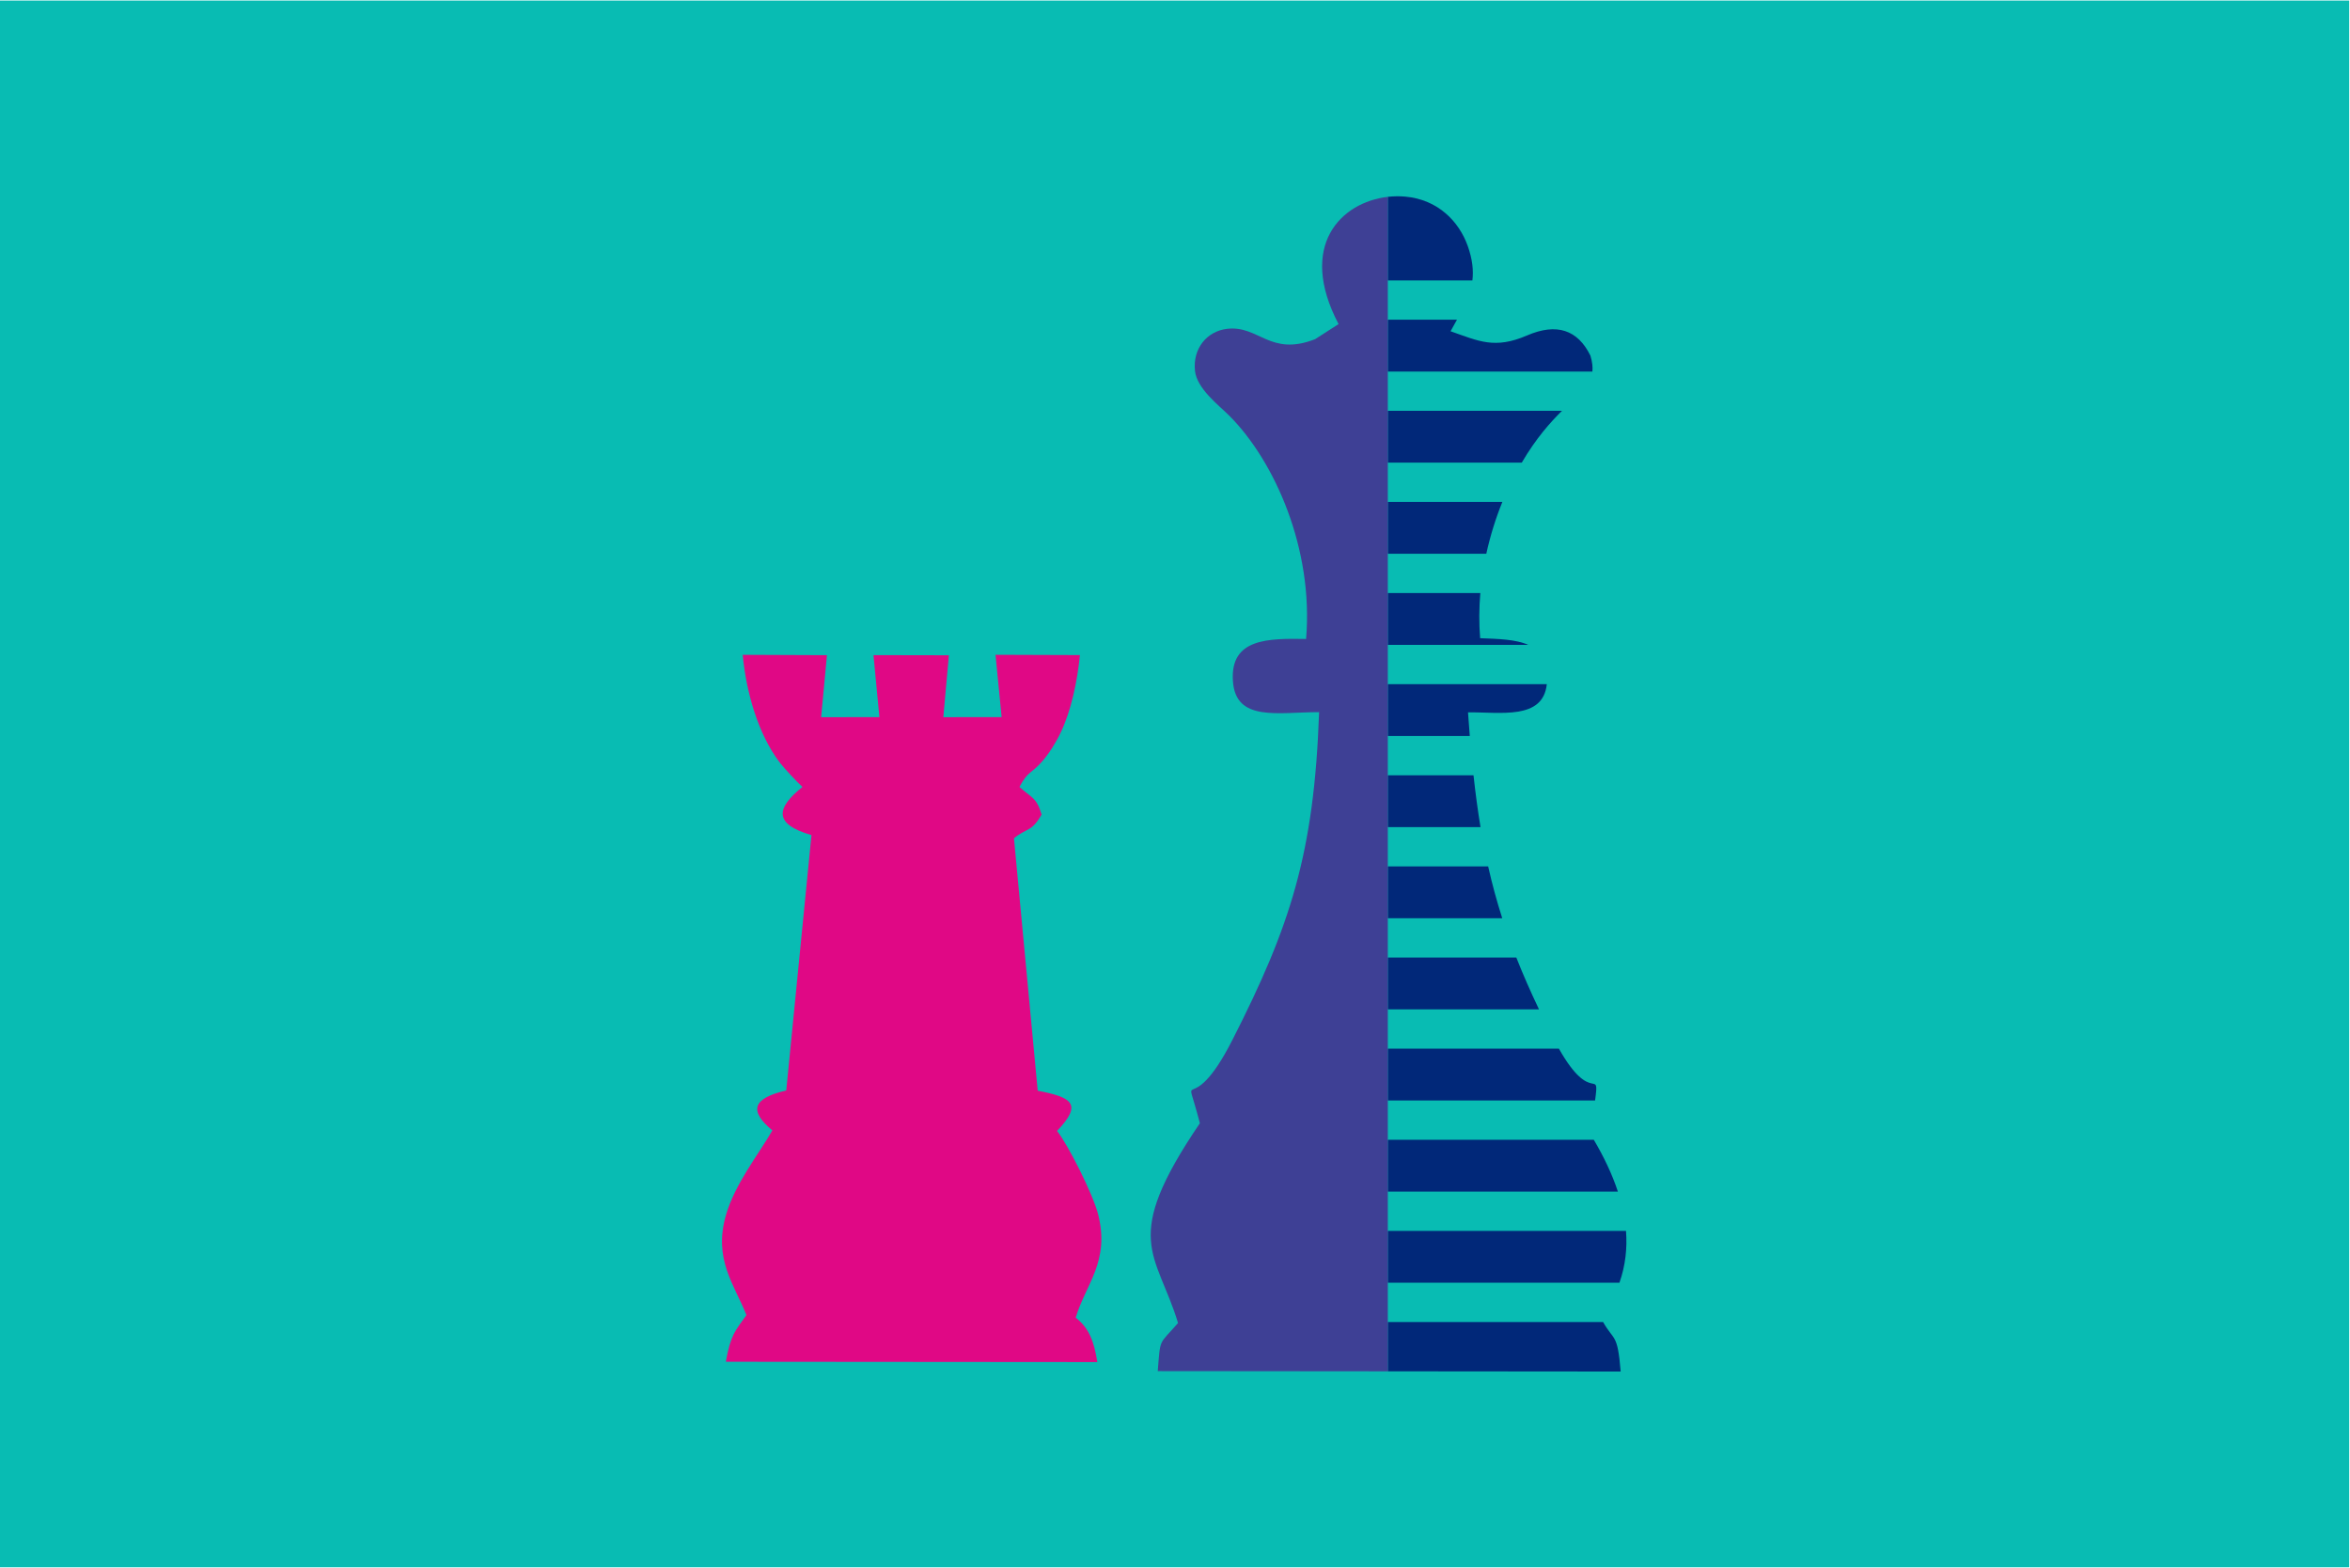
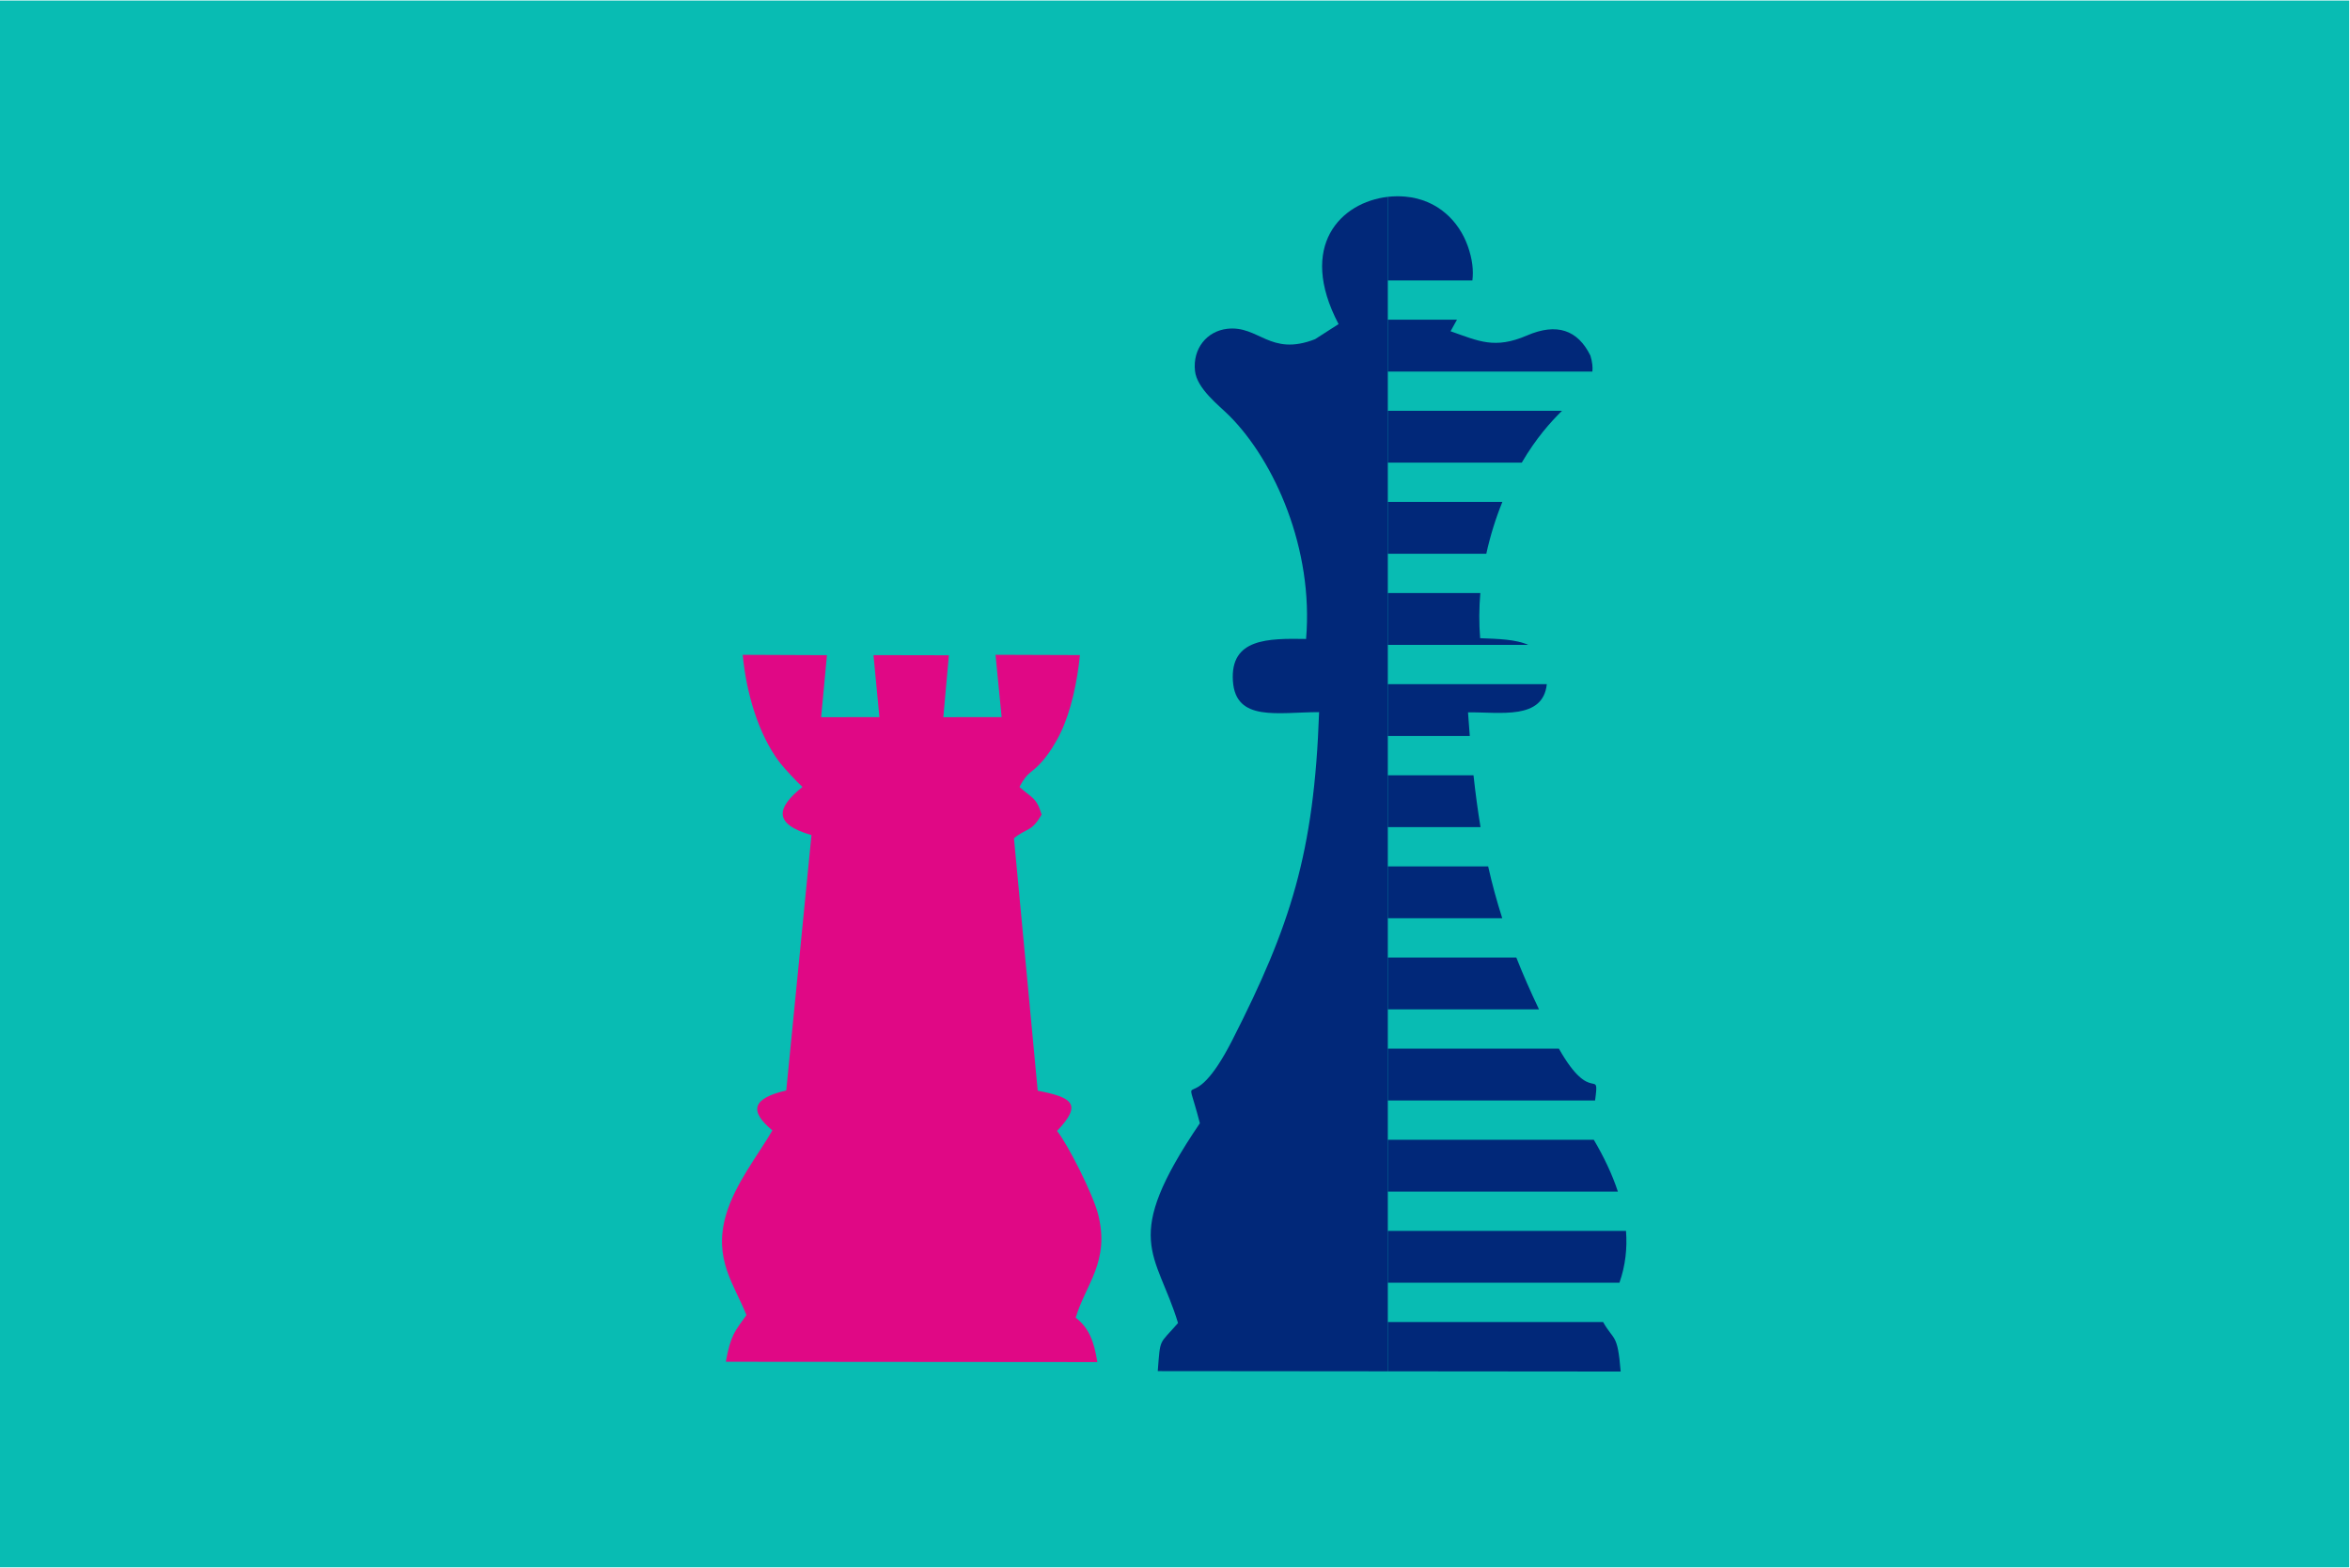
<svg xmlns="http://www.w3.org/2000/svg" xml:space="preserve" width="2480px" height="1654px" version="1.1" style="shape-rendering:geometricPrecision; text-rendering:geometricPrecision; image-rendering:optimizeQuality; fill-rule:evenodd; clip-rule:evenodd" viewBox="0 0 2480 1653.33">
  <defs>
    <style type="text/css">
   
-     .fil3 {fill:#3E4095}
+     .fil3 {fill:#012879}
    .fil2 {fill:#012879}
    .fil0 {fill:#08BCB3}
    .fil1 {fill:#E00885}
   
  </style>
  </defs>
  <g id="Layer_x0020_1">
    <rect class="fil0" x="-0.84" y="0.23" width="2480" height="1653.33" />
    <g id="_2743750038848">
      <path class="fil1" d="M1075.86 830.09c8.94,-16.99 12.66,-13.86 24.04,-27.02 7.28,-8.42 14.26,-19.4 19.56,-30.56 10.98,-23.17 17.35,-53.17 20.22,-81.54l-89.08 -0.32 6.44 65.75 -61.54 0.08 5.88 -65.33 -79.57 -0.15 6.24 65.4 -61.5 0.11 6.16 -65.45 -88.92 -0.37c3.69,39.24 16.18,83.81 39.37,114 4.65,6.05 19.04,21.3 23.7,25.4 -27.26,21.85 -31.41,39.07 9.51,50.81l-26.62 269.49c-36.19,8.39 -39.3,21.73 -14.63,42.15 -14.76,25.59 -39.42,56.21 -49,89.34 -13.5,46.63 8.82,73.29 21.63,105.55 -12.03,16.74 -16.68,20.96 -21.77,49.25l392.03 0.32c-3.37,-21.61 -8.63,-35.85 -22.81,-46.86 10.7,-35.62 36.12,-58.99 23.8,-108.57 -5.38,-21.66 -32.37,-74.85 -43.5,-88.46 27.43,-28.58 15.77,-35.48 -20.38,-42.46l-25.07 -266.4c13.69,-11.16 18.54,-6.34 29.17,-25 -5.36,-18.39 -10.83,-17.66 -23.36,-29.16z" />
      <path class="fil2" d="M1464.59 1446.78l245.74 0.22c-3.29,-40.74 -7.03,-31.87 -18.57,-52.26l-227.17 0 0 52.04zm244.44 -93.49c6.39,-18.2 8.32,-36.55 6.93,-54.7l-251.37 0 0 54.7 244.44 0zm-1.64 -96.15c-6.19,-18.88 -15.13,-37.25 -25.42,-54.71l-217.38 0 0 54.71 242.8 0zm-24.08 -96.16c4.93,-36.85 -3.49,6.65 -38.17,-54.7l-180.55 0 0 54.7 218.72 0zm-59.17 -96.15c-9.04,-18.95 -16.96,-37.02 -23.94,-54.71l-135.61 0 0 54.71 159.55 0zm-38.78 -96.16c-5.79,-18.06 -10.69,-36.11 -14.88,-54.7l-105.89 0 0 54.7 120.77 0zm-22.93 -96.15c-2.88,-17.39 -5.31,-35.5 -7.41,-54.71l-90.43 0 0 54.71 97.84 0zm-11.33 -96.16c-0.66,-8.11 -1.28,-16.42 -1.88,-24.96 34.01,-0.44 79.1,8.32 83.16,-29.75l-167.79 0 0 54.71 86.51 0zm61.75 -96.16c-13.14,-5.87 -31.47,-6.32 -50.82,-7.07 -1.29,-15.86 -1.16,-31.83 0.19,-47.63l-97.63 0 0 54.7 148.26 0zm-44.33 -96.15c4.18,-19.11 9.96,-37.53 16.94,-54.71l-120.87 0 0 54.71 103.93 0zm37.41 -96.16c15.2,-25.9 30.06,-42.43 42.46,-54.7l-183.8 0 0 54.7 141.34 0zm74.55 -96.15c0.5,-4.8 -0.12,-10.23 -2.09,-16.78 -13.31,-27.14 -35.5,-34.83 -66.79,-21.33 -34.32,14.81 -51.19,5.92 -80.79,-4.4 2.25,-4.19 4.53,-8.23 6.76,-12.2l-72.98 0 0 54.71 215.89 0zm-126.63 -96.16c1.26,-10.55 0.1,-22.31 -4.93,-36.4 -9.13,-25.63 -31.31,-49 -66.1,-52.05 -6.02,-0.53 -12.15,-0.44 -18.23,0.25l0 88.2 89.26 0z" />
      <path class="fil3" d="M1412.61 341.67l-24.79 15.93c-47.66,18.62 -59.31,-14.91 -92.89,-10.94 -21.2,2.51 -36.34,20.71 -33.84,44.35 2,18.86 25.25,36.38 36.31,47.45 47.75,47.83 89.02,140.63 80.93,235.48 -40.16,-0.66 -80.17,-0.64 -77.22,44.32 2.85,43.44 47.21,32.92 90.96,32.9 -5.19,148.96 -30.36,225.79 -91.49,345.9 -45.63,89.66 -52.02,19.47 -34.33,87.91 -84.14,123.92 -46.03,135.22 -23.04,210.83 -20.42,23.56 -18.55,14.85 -21.41,50.76l242.79 0.22 0 -1239.4c-49.41,5.65 -95.48,51.47 -51.98,134.29z" />
    </g>
  </g>
</svg>
